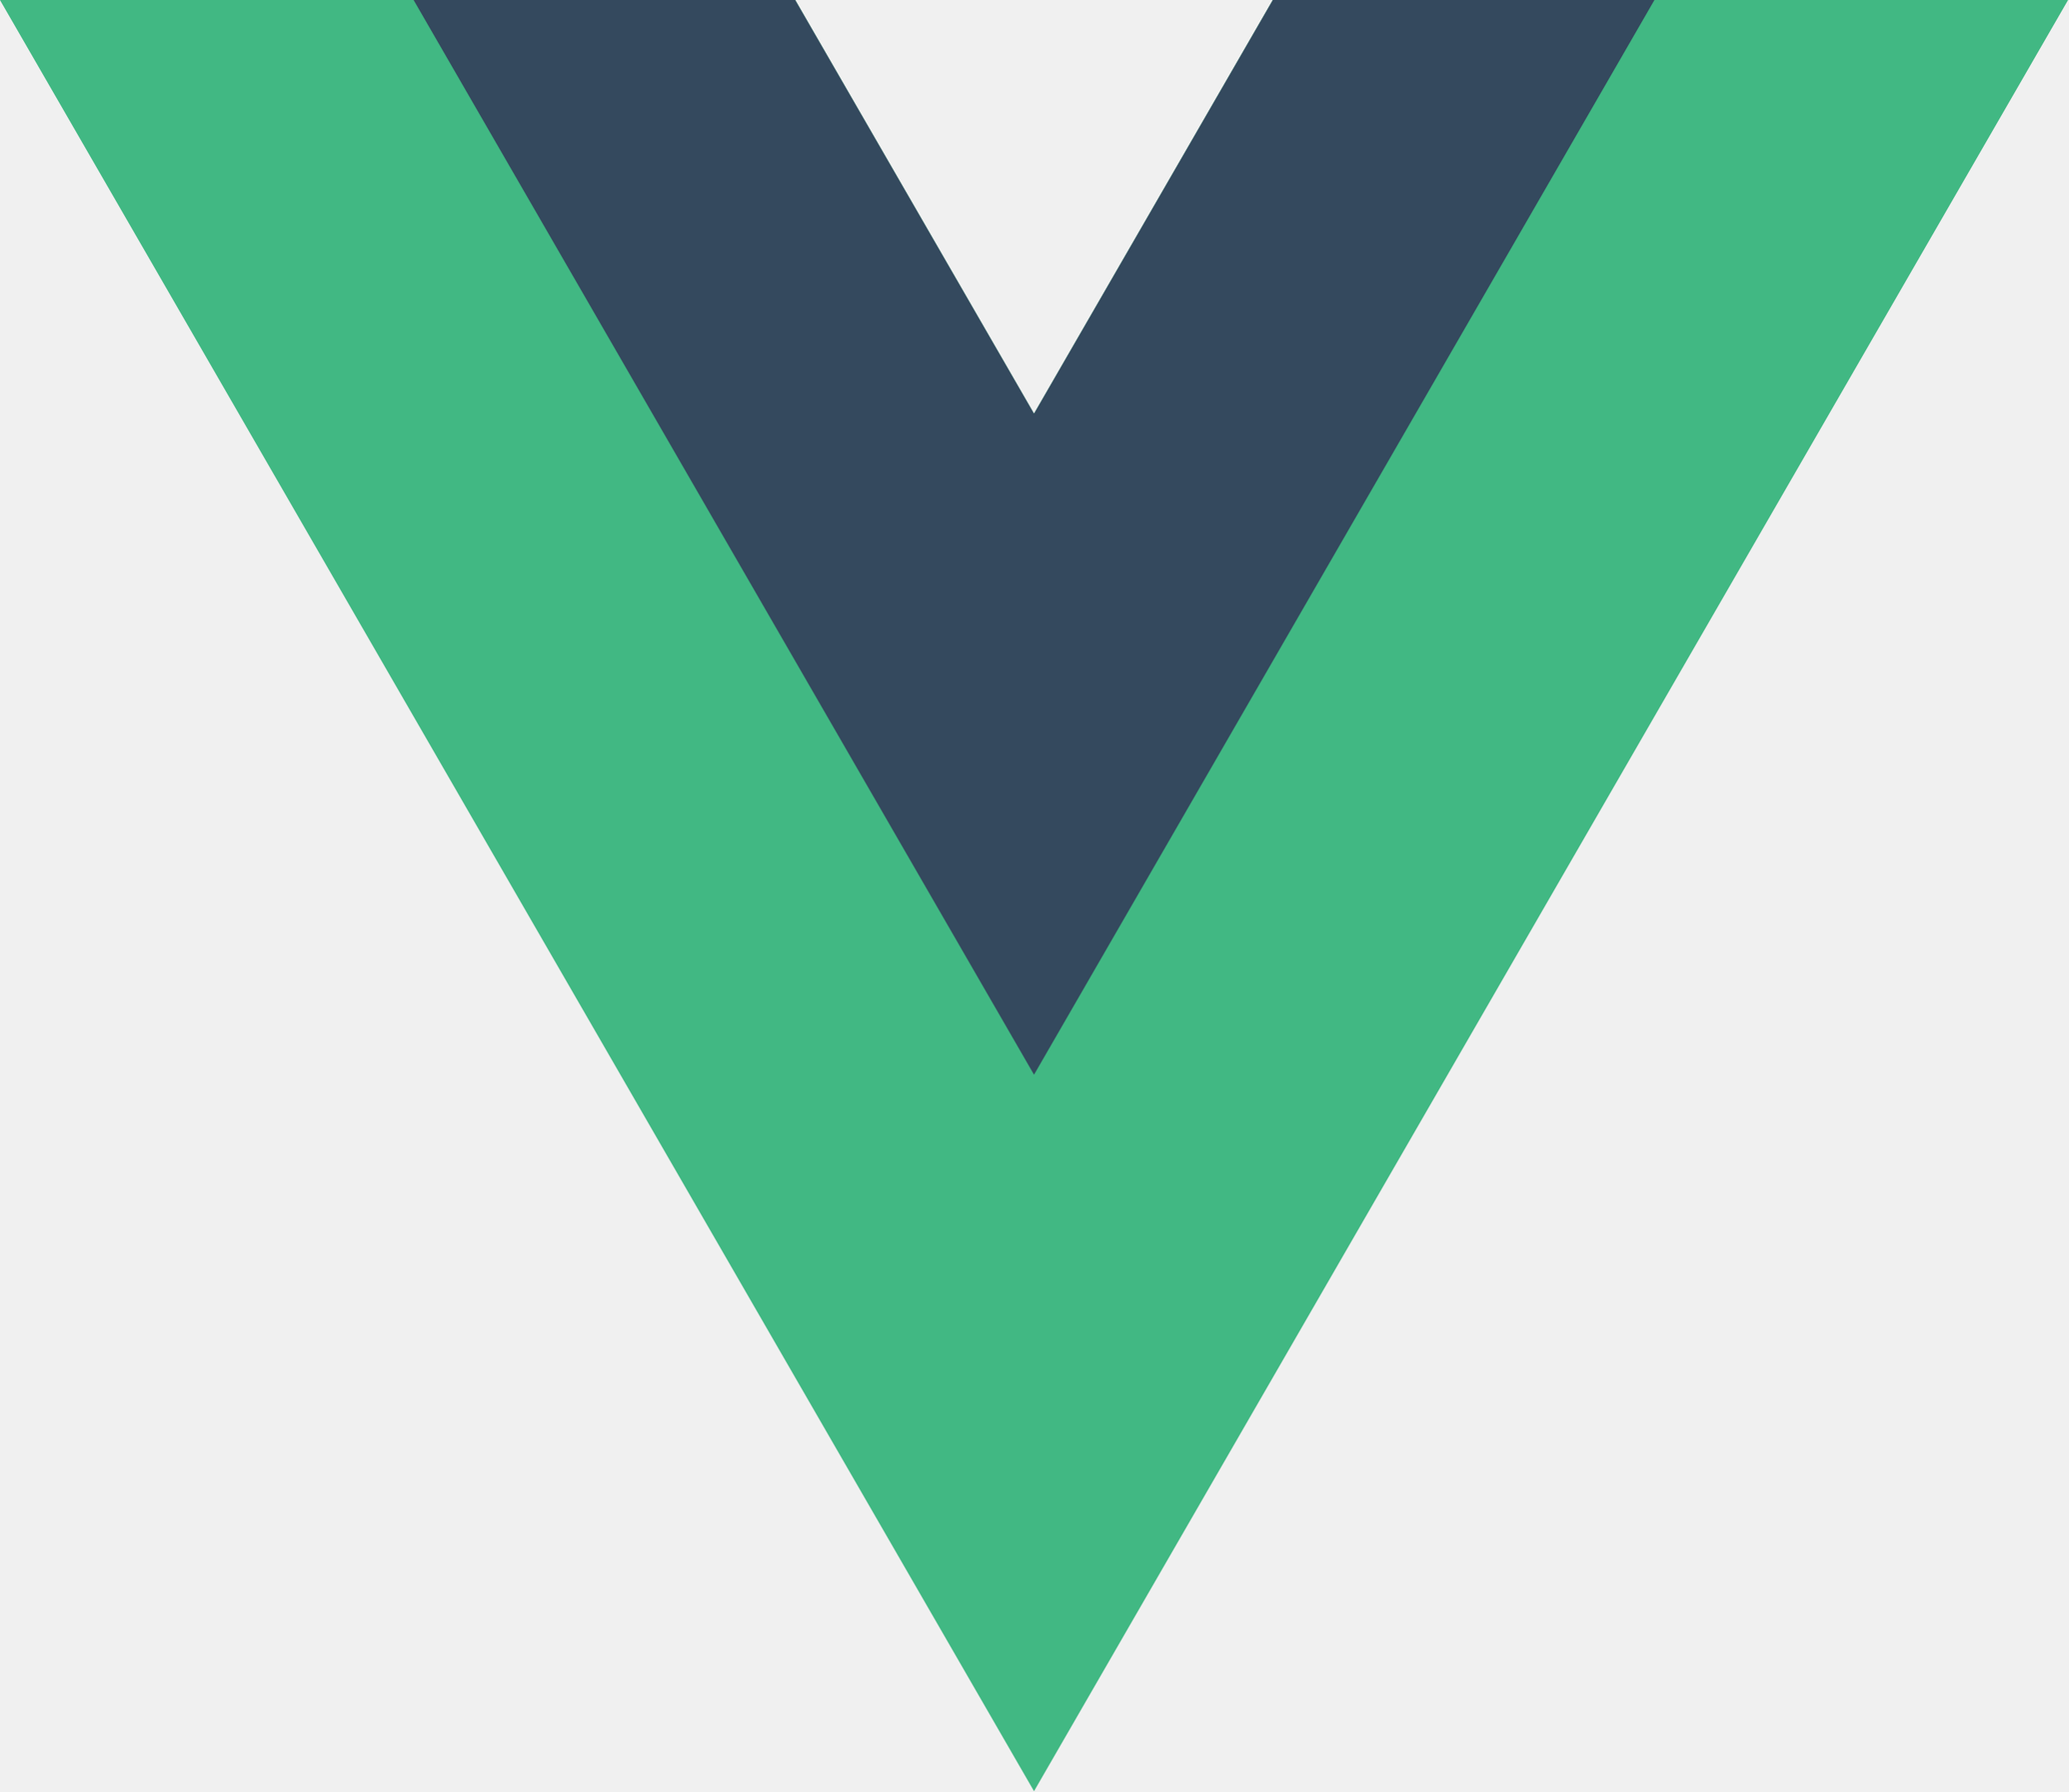
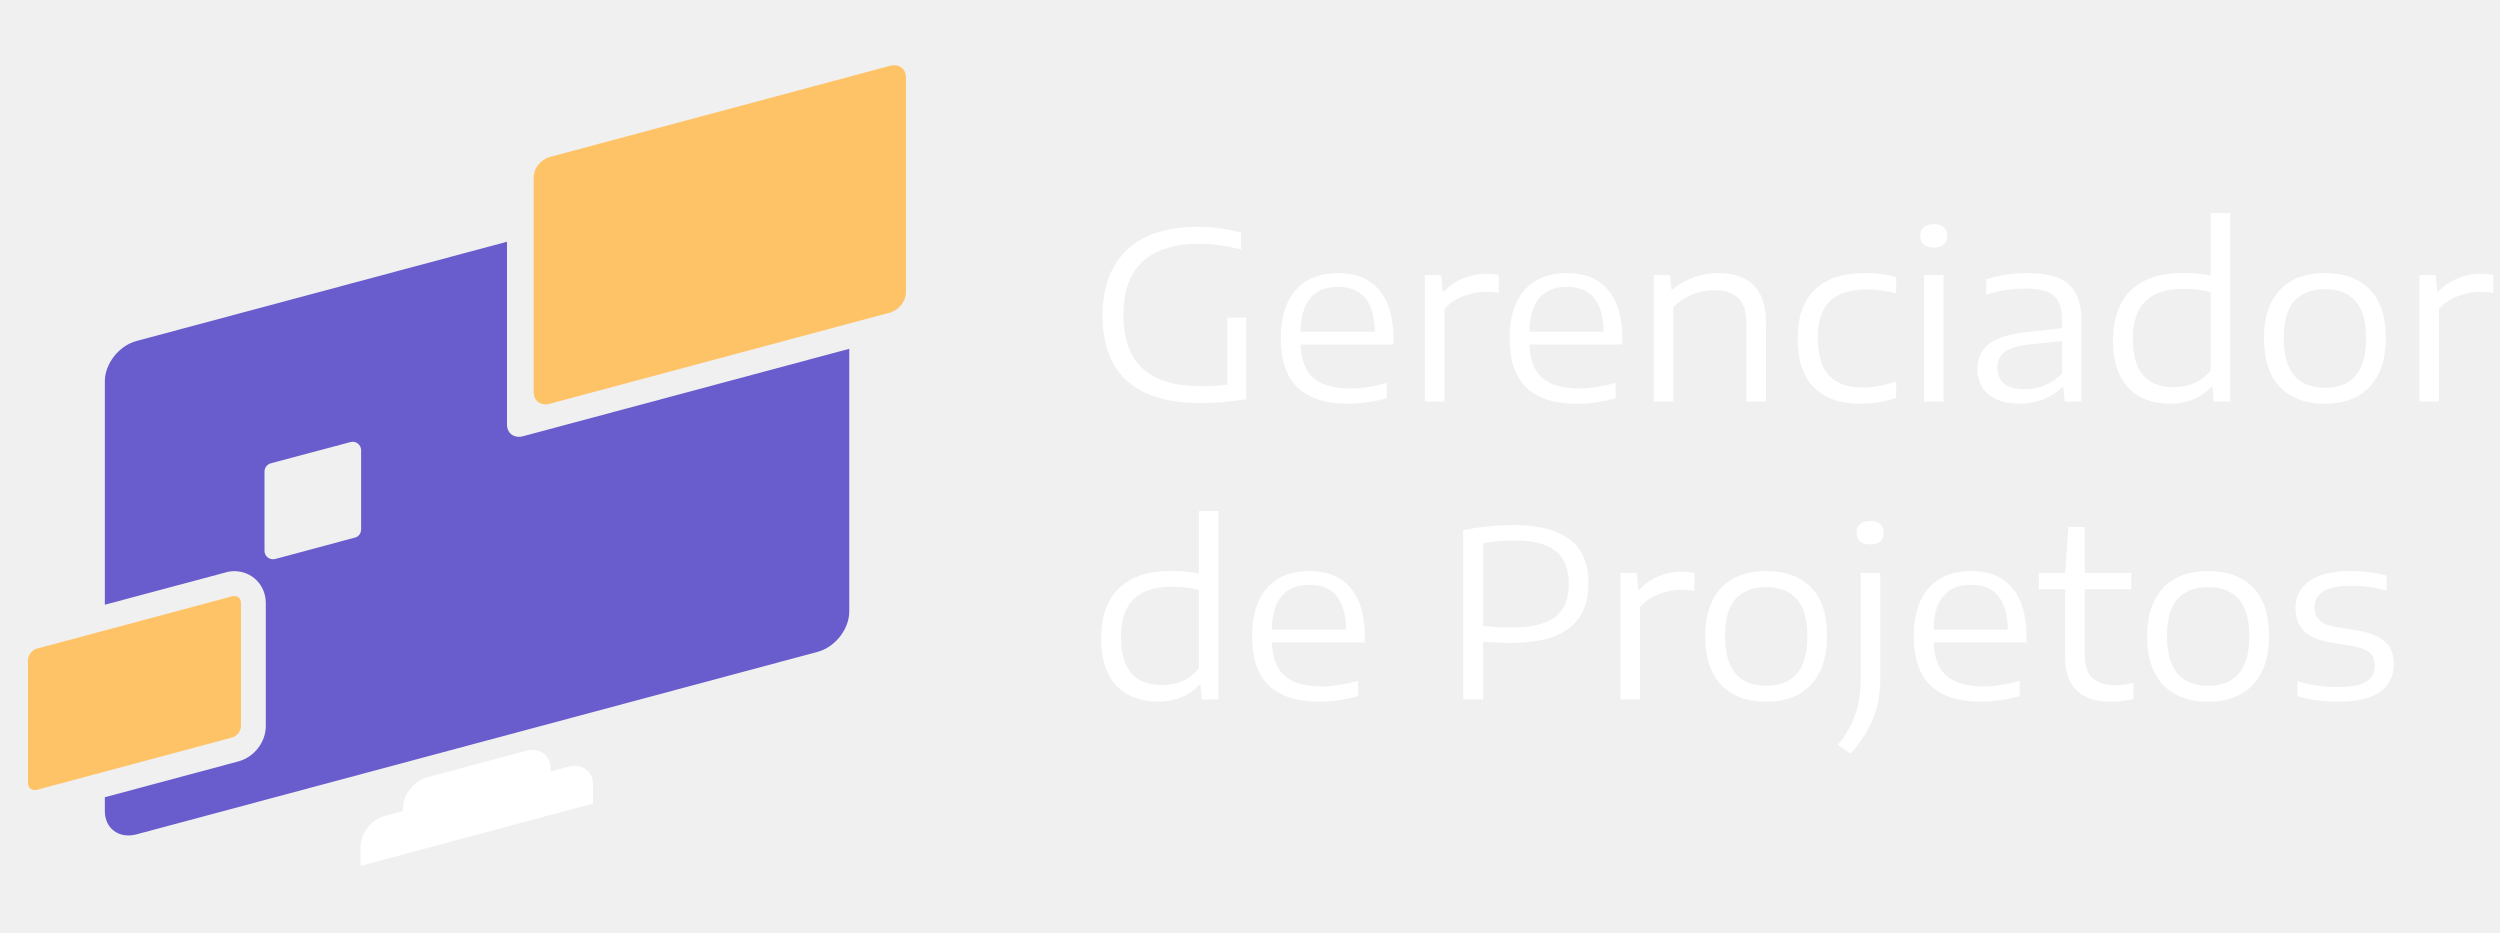
- <svg xmlns="http://www.w3.org/2000/svg" viewBox="0 0 261.76 226.69">
-   <path d="M161.096.001l-30.225 52.351L100.647.001H-.005l130.877 226.688L261.749.001z" fill="#41b883" />
-   <path d="M161.096.001l-30.225 52.351L100.647.001H52.346l78.526 136.01L209.398.001z" fill="#34495e" />
+ <svg xmlns="http://www.w3.org/2000/svg" width="193" height="72" viewBox="0 0 193 72" fill="none">
+   <path fill-rule="evenodd" clip-rule="evenodd" d="M68.702 24.134L42.422 31.176C41.746 31.349 41.198 30.946 41.198 30.269V13.68C41.198 13.003 41.746 12.312 42.422 12.125L68.702 5.083C69.394 4.896 69.941 5.299 69.941 5.99V22.565C69.941 23.242 69.394 23.947 68.702 24.134Z" fill="url(#paint0_linear_3006_2152)" />
+   <path fill-rule="evenodd" clip-rule="evenodd" d="M17.914 56.938L2.866 60.97C2.477 61.07 2.16 60.84 2.16 60.451V50.962C2.16 50.573 2.477 50.17 2.866 50.069L17.914 46.037C18.302 45.936 18.605 46.166 18.605 46.555V56.045C18.605 56.434 18.302 56.837 17.914 56.938Z" fill="url(#paint1_linear_3006_2152)" />
+   <path fill-rule="evenodd" clip-rule="evenodd" d="M42.509 59.558V59.342C42.509 58.306 41.659 57.686 40.608 57.96L32.99 60.005C31.954 60.278 31.104 61.358 31.104 62.395V62.611L29.722 62.986C28.67 63.259 27.835 64.339 27.835 65.376V66.845L45.778 62.035V60.566C45.778 59.53 44.928 58.91 43.891 59.184L42.509 59.558Z" fill="white" />
+   <path fill-rule="evenodd" clip-rule="evenodd" d="M40.363 33.682C39.686 33.854 39.139 33.451 39.139 32.774V18.662L10.541 26.323C9.187 26.683 8.093 28.08 8.093 29.434V46.685L17.41 44.194C17.64 44.126 17.866 44.093 18.086 44.093C19.454 44.093 20.52 45.173 20.52 46.555V56.045C20.52 57.298 19.627 58.45 18.403 58.781L8.093 61.546V62.611C8.093 63.965 9.187 64.771 10.541 64.411L63.101 50.328C64.469 49.968 65.563 48.571 65.563 47.203V26.928L40.363 33.682ZM27.878 40.867C27.878 41.17 27.691 41.429 27.403 41.501L21.24 43.157C20.822 43.258 20.419 42.955 20.419 42.523V36.403C20.419 36.115 20.606 35.856 20.894 35.77L27.058 34.128C27.475 34.013 27.878 34.33 27.878 34.762V40.867Z" fill="url(#paint2_linear_3006_2152)" />
+   <path d="M180.554 54.171C179.354 54.171 178.292 54.03 177.368 53.748V52.596C177.914 52.752 178.445 52.866 178.961 52.938C179.477 53.004 180.014 53.037 180.572 53.037C181.544 53.037 182.246 52.899 182.678 52.623C183.11 52.341 183.326 51.93 183.326 51.39C183.326 51.102 183.275 50.862 183.173 50.67C183.071 50.478 182.897 50.319 182.651 50.193C182.405 50.061 182.066 49.956 181.634 49.878L179.978 49.608C179 49.446 178.292 49.146 177.854 48.708C177.422 48.27 177.206 47.682 177.206 46.944C177.206 46.068 177.563 45.372 178.277 44.856C178.991 44.34 180.077 44.082 181.535 44.082C182.489 44.082 183.392 44.202 184.244 44.442V45.594C183.38 45.348 182.48 45.225 181.544 45.225C180.512 45.225 179.777 45.372 179.339 45.666C178.901 45.96 178.682 46.368 178.682 46.89C178.682 47.286 178.802 47.61 179.042 47.862C179.288 48.114 179.714 48.294 180.32 48.402L181.976 48.672C182.96 48.834 183.677 49.122 184.127 49.536C184.577 49.944 184.802 50.529 184.802 51.291C184.802 52.197 184.445 52.905 183.731 53.415C183.017 53.919 181.958 54.171 180.554 54.171Z" fill="white" />
+   <path d="M170.469 54.171C169.509 54.171 168.678 53.988 167.976 53.622C167.274 53.256 166.728 52.695 166.338 51.939C165.954 51.183 165.762 50.241 165.762 49.113C165.762 48.003 165.954 47.073 166.338 46.323C166.722 45.573 167.265 45.012 167.967 44.64C168.669 44.268 169.503 44.082 170.469 44.082C171.951 44.082 173.103 44.502 173.925 45.342C174.753 46.176 175.167 47.433 175.167 49.113C175.167 50.223 174.972 51.156 174.582 51.912C174.198 52.668 173.652 53.235 172.944 53.613C172.242 53.985 171.417 54.171 170.469 54.171ZM170.469 52.938C172.587 52.938 173.646 51.669 173.646 49.131C173.646 47.799 173.37 46.833 172.818 46.233C172.272 45.627 171.489 45.324 170.469 45.324C169.449 45.324 168.663 45.624 168.111 46.224C167.565 46.824 167.292 47.784 167.292 49.104C167.292 51.66 168.351 52.938 170.469 52.938Z" fill="white" />
+   <path d="M163.315 52.902C163.693 52.902 164.155 52.842 164.701 52.722V53.973C164.101 54.105 163.525 54.171 162.973 54.171C161.821 54.171 160.942 53.889 160.336 53.325C159.73 52.755 159.427 51.891 159.427 50.733V45.486H157.402V44.235H159.427L159.679 40.68H160.939V44.235H164.539V45.486H160.939V50.454C160.939 51.324 161.134 51.951 161.524 52.335C161.92 52.713 162.517 52.902 163.315 52.902Z" fill="white" />
+   <path d="M156.447 49.599H149.274C149.316 50.787 149.652 51.651 150.282 52.191C150.912 52.725 151.863 52.992 153.135 52.992C153.951 52.992 154.881 52.848 155.925 52.56V53.739C154.893 54.027 153.897 54.171 152.937 54.171C151.227 54.171 149.934 53.76 149.058 52.938C148.182 52.11 147.744 50.838 147.744 49.122C147.744 48.036 147.918 47.118 148.266 46.368C148.62 45.612 149.127 45.042 149.787 44.658C150.453 44.274 151.251 44.082 152.181 44.082C153.555 44.082 154.608 44.517 155.34 45.387C156.078 46.257 156.447 47.517 156.447 49.167V49.599ZM152.163 45.144C151.239 45.144 150.531 45.429 150.039 45.999C149.553 46.563 149.295 47.433 149.265 48.609H155.007C154.977 47.427 154.725 46.554 154.251 45.99C153.777 45.426 153.081 45.144 152.163 45.144Z" fill="white" />
+   <path d="M141.881 57.501C142.499 56.757 142.946 55.983 143.222 55.179C143.504 54.381 143.645 53.478 143.645 52.47V44.235H145.157V52.407C145.157 53.535 144.974 54.555 144.608 55.467C144.248 56.379 143.666 57.282 142.862 58.176L141.881 57.501ZM144.374 42.03C144.038 42.03 143.78 41.952 143.6 41.796C143.42 41.64 143.33 41.418 143.33 41.13C143.33 40.842 143.42 40.62 143.6 40.464C143.78 40.302 144.038 40.221 144.374 40.221C144.71 40.221 144.968 40.302 145.148 40.464C145.328 40.62 145.418 40.842 145.418 41.13C145.418 41.418 145.328 41.64 145.148 41.796C144.968 41.952 144.71 42.03 144.374 42.03Z" fill="white" />
+   <path d="M136.35 54.171C135.39 54.171 134.559 53.988 133.857 53.622C133.155 53.256 132.609 52.695 132.219 51.939C131.835 51.183 131.643 50.241 131.643 49.113C131.643 48.003 131.835 47.073 132.219 46.323C132.603 45.573 133.146 45.012 133.848 44.64C134.55 44.268 135.384 44.082 136.35 44.082C137.832 44.082 138.984 44.502 139.806 45.342C140.634 46.176 141.048 47.433 141.048 49.113C141.048 50.223 140.853 51.156 140.463 51.912C140.079 52.668 139.533 53.235 138.825 53.613C138.123 53.985 137.298 54.171 136.35 54.171ZM136.35 52.938C138.468 52.938 139.527 51.669 139.527 49.131C139.527 47.799 139.251 46.833 138.699 46.233C138.153 45.627 137.37 45.324 136.35 45.324C135.33 45.324 134.544 45.624 133.992 46.224C133.446 46.824 133.173 47.784 133.173 49.104C133.173 51.66 134.232 52.938 136.35 52.938Z" fill="white" />
+   <path d="M125.1 44.235H126.36L126.477 45.513H126.576C126.954 45.087 127.434 44.751 128.016 44.505C128.598 44.259 129.195 44.136 129.807 44.136C130.149 44.136 130.482 44.166 130.806 44.226V45.603C130.512 45.555 130.158 45.531 129.744 45.531C129.192 45.531 128.625 45.645 128.043 45.873C127.461 46.095 126.984 46.425 126.612 46.863V54H125.1V44.235Z" fill="white" />
+   <path d="M112.957 40.923C113.641 40.791 114.289 40.695 114.901 40.635C115.519 40.569 116.17 40.536 116.854 40.536C118.768 40.536 120.208 40.905 121.174 41.643C122.146 42.375 122.632 43.515 122.632 45.063C122.632 46.569 122.14 47.709 121.156 48.483C120.178 49.251 118.663 49.635 116.611 49.635C116.005 49.635 115.3 49.602 114.496 49.536V54H112.957V40.923ZM116.62 48.447C117.688 48.447 118.552 48.324 119.212 48.078C119.872 47.832 120.352 47.463 120.652 46.971C120.958 46.473 121.111 45.84 121.111 45.072C121.111 43.92 120.769 43.074 120.085 42.534C119.401 41.994 118.357 41.724 116.953 41.724C116.071 41.724 115.252 41.793 114.496 41.931V48.312C115.18 48.402 115.888 48.447 116.62 48.447Z" fill="white" />
+   <path d="M105.365 49.599H98.192C98.234 50.787 98.57 51.651 99.2 52.191C99.83 52.725 100.781 52.992 102.053 52.992C102.869 52.992 103.799 52.848 104.843 52.56V53.739C103.811 54.027 102.815 54.171 101.855 54.171C100.145 54.171 98.852 53.76 97.976 52.938C97.1 52.11 96.662 50.838 96.662 49.122C96.662 48.036 96.836 47.118 97.184 46.368C97.538 45.612 98.045 45.042 98.705 44.658C99.371 44.274 100.169 44.082 101.099 44.082C102.473 44.082 103.526 44.517 104.258 45.387C104.996 46.257 105.365 47.517 105.365 49.167V49.599ZM101.081 45.144C100.157 45.144 99.449 45.429 98.957 45.999C98.471 46.563 98.213 47.433 98.183 48.609H103.925C103.895 47.427 103.643 46.554 103.169 45.99C102.695 45.426 101.999 45.144 101.081 45.144Z" fill="white" />
+   <path d="M89.409 54.162C88.539 54.162 87.774 53.991 87.114 53.649C86.46 53.301 85.944 52.767 85.566 52.047C85.194 51.327 85.008 50.418 85.008 49.32C85.008 47.598 85.47 46.293 86.394 45.405C87.318 44.517 88.665 44.073 90.435 44.073C91.119 44.073 91.824 44.139 92.55 44.271V39.456H94.062V54H92.784L92.685 52.875H92.586C92.208 53.283 91.746 53.601 91.2 53.829C90.654 54.051 90.057 54.162 89.409 54.162ZM89.724 52.893C90.276 52.893 90.795 52.788 91.281 52.578C91.767 52.368 92.19 52.038 92.55 51.588V45.54C91.914 45.378 91.224 45.297 90.48 45.297C89.148 45.297 88.158 45.615 87.51 46.251C86.862 46.887 86.538 47.868 86.538 49.194C86.538 51.66 87.6 52.893 89.724 52.893Z" fill="white" />
+   <path d="M186.781 21.235H188.041L188.158 22.513H188.257C188.635 22.087 189.115 21.751 189.697 21.505C190.279 21.259 190.876 21.136 191.488 21.136C191.83 21.136 192.163 21.166 192.487 21.226V22.603C192.193 22.555 191.839 22.531 191.425 22.531C190.873 22.531 190.306 22.645 189.724 22.873C189.142 23.095 188.665 23.425 188.293 23.863V31H186.781V21.235Z" fill="white" />
+   <path d="M179.486 31.171C178.526 31.171 177.695 30.988 176.993 30.622C176.291 30.256 175.745 29.695 175.355 28.939C174.971 28.183 174.779 27.241 174.779 26.113C174.779 25.003 174.971 24.073 175.355 23.323C175.739 22.573 176.282 22.012 176.984 21.64C177.686 21.268 178.52 21.082 179.486 21.082C180.968 21.082 182.12 21.502 182.942 22.342C183.77 23.176 184.184 24.433 184.184 26.113C184.184 27.223 183.989 28.156 183.599 28.912C183.215 29.668 182.669 30.235 181.961 30.613C181.259 30.985 180.434 31.171 179.486 31.171ZM179.486 29.938C181.604 29.938 182.663 28.669 182.663 26.131C182.663 24.799 182.387 23.833 181.835 23.233C181.289 22.627 180.506 22.324 179.486 22.324C178.466 22.324 177.68 22.624 177.128 23.224C176.582 23.824 176.309 24.784 176.309 26.104C176.309 28.66 177.368 29.938 179.486 29.938Z" fill="white" />
+   <path d="M167.526 31.162C166.656 31.162 165.891 30.991 165.231 30.649C164.577 30.301 164.061 29.767 163.683 29.047C163.311 28.327 163.125 27.418 163.125 26.32C163.125 24.598 163.587 23.293 164.511 22.405C165.435 21.517 166.782 21.073 168.552 21.073C169.236 21.073 169.941 21.139 170.667 21.271V16.456H172.179V31H170.901L170.802 29.875H170.703C170.325 30.283 169.863 30.601 169.317 30.829C168.771 31.051 168.174 31.162 167.526 31.162ZM167.841 29.893C168.393 29.893 168.912 29.788 169.398 29.578C169.884 29.368 170.307 29.038 170.667 28.588V22.54C170.031 22.378 169.341 22.297 168.597 22.297C167.265 22.297 166.275 22.615 165.627 23.251C164.979 23.887 164.655 24.868 164.655 26.194C164.655 28.66 165.717 29.893 167.841 29.893Z" fill="white" />
+   <path d="M156.501 21.082C157.449 21.082 158.226 21.196 158.832 21.424C159.444 21.652 159.903 22.033 160.209 22.567C160.521 23.101 160.677 23.821 160.677 24.727V31H159.399L159.291 29.893H159.192C158.826 30.283 158.352 30.592 157.77 30.82C157.194 31.048 156.588 31.162 155.952 31.162C155.256 31.162 154.659 31.054 154.161 30.838C153.669 30.616 153.294 30.304 153.036 29.902C152.784 29.5 152.658 29.029 152.658 28.489C152.658 27.643 152.964 26.989 153.576 26.527C154.194 26.059 155.181 25.759 156.537 25.627L159.183 25.339V24.655C159.183 24.037 159.078 23.557 158.868 23.215C158.658 22.867 158.346 22.624 157.932 22.486C157.524 22.348 156.987 22.279 156.321 22.279C155.859 22.279 155.367 22.318 154.845 22.396C154.323 22.474 153.819 22.594 153.333 22.756V21.568C153.789 21.412 154.299 21.292 154.863 21.208C155.427 21.124 155.973 21.082 156.501 21.082ZM156.294 30.046C156.834 30.046 157.353 29.947 157.851 29.749C158.349 29.545 158.793 29.245 159.183 28.849V26.32L156.627 26.599C155.757 26.701 155.133 26.893 154.755 27.175C154.383 27.457 154.197 27.856 154.197 28.372C154.197 28.906 154.371 29.32 154.719 29.614C155.067 29.902 155.592 30.046 156.294 30.046Z" fill="white" />
+   <path d="M148.531 31V21.235H150.043V31H148.531ZM149.287 19.111C148.951 19.111 148.693 19.033 148.513 18.877C148.333 18.721 148.243 18.499 148.243 18.211C148.243 17.923 148.333 17.701 148.513 17.545C148.693 17.383 148.951 17.302 149.287 17.302C149.623 17.302 149.881 17.383 150.061 17.545C150.241 17.701 150.331 17.923 150.331 18.211C150.331 18.499 150.241 18.721 150.061 18.877C149.881 19.033 149.623 19.111 149.287 19.111Z" fill="white" />
+   <path d="M143.657 31.171C142.079 31.171 140.87 30.751 140.03 29.911C139.196 29.065 138.779 27.802 138.779 26.122C138.779 24.448 139.223 23.191 140.111 22.351C140.999 21.505 142.295 21.082 143.999 21.082C144.875 21.082 145.67 21.187 146.384 21.397V22.648C145.994 22.546 145.619 22.471 145.259 22.423C144.899 22.369 144.518 22.342 144.116 22.342C142.838 22.342 141.887 22.645 141.263 23.251C140.645 23.851 140.336 24.799 140.336 26.095C140.336 27.409 140.627 28.375 141.209 28.993C141.791 29.611 142.658 29.92 143.81 29.92C144.194 29.92 144.59 29.884 144.998 29.812C145.406 29.74 145.868 29.623 146.384 29.461V30.712C145.532 31.018 144.623 31.171 143.657 31.171Z" fill="white" />
+   <path d="M127.666 21.235H128.926L129.034 22.351H129.133C129.607 21.943 130.15 21.631 130.762 21.415C131.374 21.193 132.013 21.082 132.679 21.082C133.825 21.082 134.719 21.391 135.361 22.009C136.009 22.627 136.333 23.593 136.333 24.907V31H134.821V24.952C134.821 24.052 134.611 23.404 134.191 23.008C133.777 22.606 133.168 22.405 132.364 22.405C131.794 22.405 131.224 22.513 130.654 22.729C130.084 22.945 129.592 23.275 129.178 23.719V31H127.666V21.235Z" fill="white" />
+   <path d="M125.246 26.599H118.073C118.115 27.787 118.451 28.651 119.081 29.191C119.711 29.725 120.662 29.992 121.934 29.992C122.75 29.992 123.68 29.848 124.724 29.56V30.739C123.692 31.027 122.696 31.171 121.736 31.171C120.026 31.171 118.733 30.76 117.857 29.938C116.981 29.11 116.543 27.838 116.543 26.122C116.543 25.036 116.717 24.118 117.065 23.368C117.419 22.612 117.926 22.042 118.586 21.658C119.252 21.274 120.05 21.082 120.98 21.082C122.354 21.082 123.407 21.517 124.139 22.387C124.877 23.257 125.246 24.517 125.246 26.167V26.599ZM120.962 22.144C120.038 22.144 119.33 22.429 118.838 22.999C118.352 23.563 118.094 24.433 118.064 25.609H123.806C123.776 24.427 123.524 23.554 123.05 22.99C122.576 22.426 121.88 22.144 120.962 22.144Z" fill="white" />
+   <path d="M110 21.235H111.26L111.377 22.513H111.476C111.854 22.087 112.334 21.751 112.916 21.505C113.498 21.259 114.095 21.136 114.707 21.136C115.049 21.136 115.382 21.166 115.706 21.226V22.603C115.412 22.555 115.058 22.531 114.644 22.531C114.092 22.531 113.525 22.645 112.943 22.873C112.361 23.095 111.884 23.425 111.512 23.863V31H110V21.235Z" fill="white" />
+   <path d="M107.58 26.599H100.407C100.449 27.787 100.785 28.651 101.415 29.191C102.045 29.725 102.996 29.992 104.268 29.992C105.084 29.992 106.014 29.848 107.058 29.56V30.739C106.026 31.027 105.03 31.171 104.07 31.171C102.36 31.171 101.067 30.76 100.191 29.938C99.315 29.11 98.877 27.838 98.877 26.122C98.877 25.036 99.051 24.118 99.399 23.368C99.753 22.612 100.26 22.042 100.92 21.658C101.586 21.274 102.384 21.082 103.314 21.082C104.688 21.082 105.741 21.517 106.473 22.387C107.211 23.257 107.58 24.517 107.58 26.167V26.599ZM103.296 22.144C102.372 22.144 101.664 22.429 101.172 22.999C100.686 23.563 100.428 24.433 100.398 25.609H106.14C106.11 24.427 105.858 23.554 105.384 22.99C104.91 22.426 104.214 22.144 103.296 22.144Z" fill="white" />
+   <path d="M96.204 24.52V30.82C95.538 30.928 94.935 31.003 94.395 31.045C93.855 31.093 93.288 31.117 92.694 31.117C90.192 31.117 88.305 30.553 87.033 29.425C85.761 28.291 85.122 26.608 85.116 24.376C85.116 22.852 85.413 21.577 86.007 20.551C86.607 19.525 87.45 18.763 88.536 18.265C89.628 17.761 90.915 17.509 92.397 17.509C93.489 17.509 94.626 17.656 95.808 17.95V19.264C95.196 19.102 94.626 18.988 94.098 18.922C93.57 18.856 93.039 18.823 92.505 18.823C90.681 18.823 89.262 19.27 88.248 20.164C87.234 21.058 86.727 22.444 86.727 24.322C86.727 27.982 88.695 29.812 92.631 29.812C93.369 29.812 94.074 29.773 94.746 29.695V24.52H96.204Z" fill="white" />
+   <defs>
+     <linearGradient id="paint0_linear_3006_2152" x1="5097.12" y1="10705.1" x2="10662.6" y2="16036.6" gradientUnits="userSpaceOnUse">
+       <stop stop-color="#FFC367" />
+       <stop offset="1" stop-color="#FC8A00" />
+     </linearGradient>
+     <linearGradient id="paint1_linear_3006_2152" x1="-7183.63" y1="8031.29" x2="-5360.8" y2="9777.49" gradientUnits="userSpaceOnUse">
+       <stop stop-color="#FFC367" />
+       <stop offset="1" stop-color="#FC8A00" />
+     </linearGradient>
+     <linearGradient id="paint2_linear_3006_2152" x1="-6062.48" y1="8876.93" x2="10491.9" y2="41465.2" gradientUnits="userSpaceOnUse">
+       <stop stop-color="#695CCD" />
+       <stop offset="1" stop-color="#2C0063" />
+     </linearGradient>
+   </defs>
</svg>
